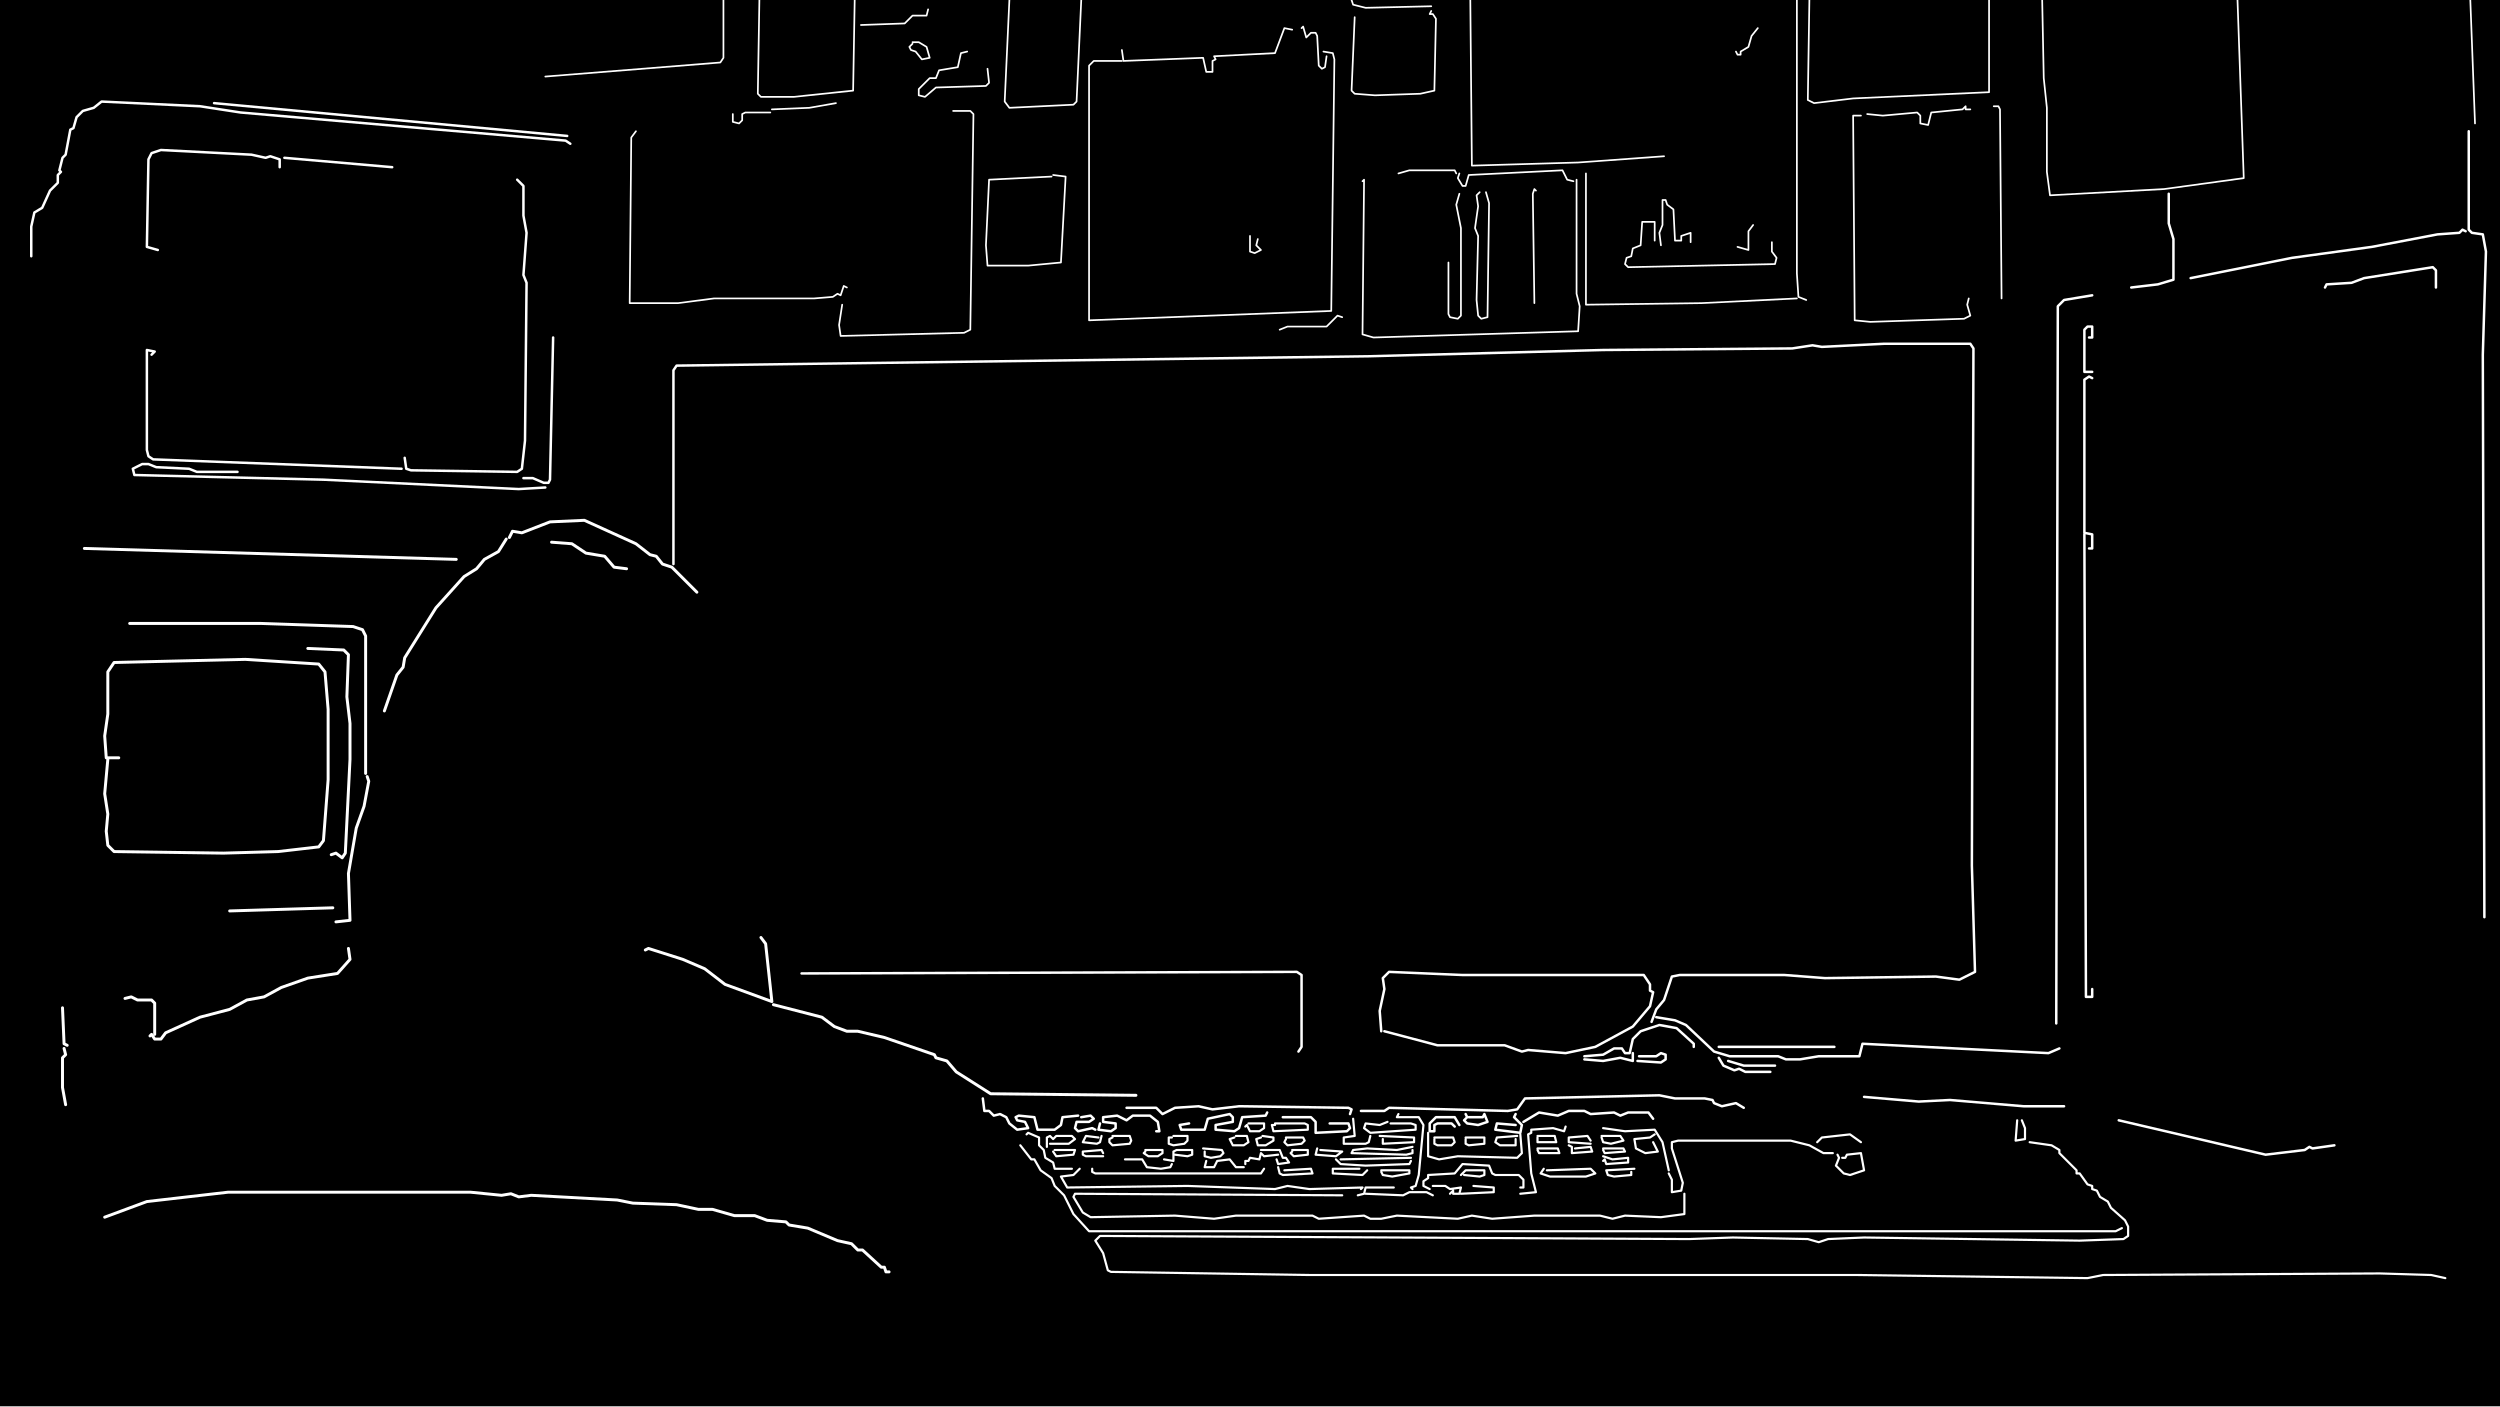
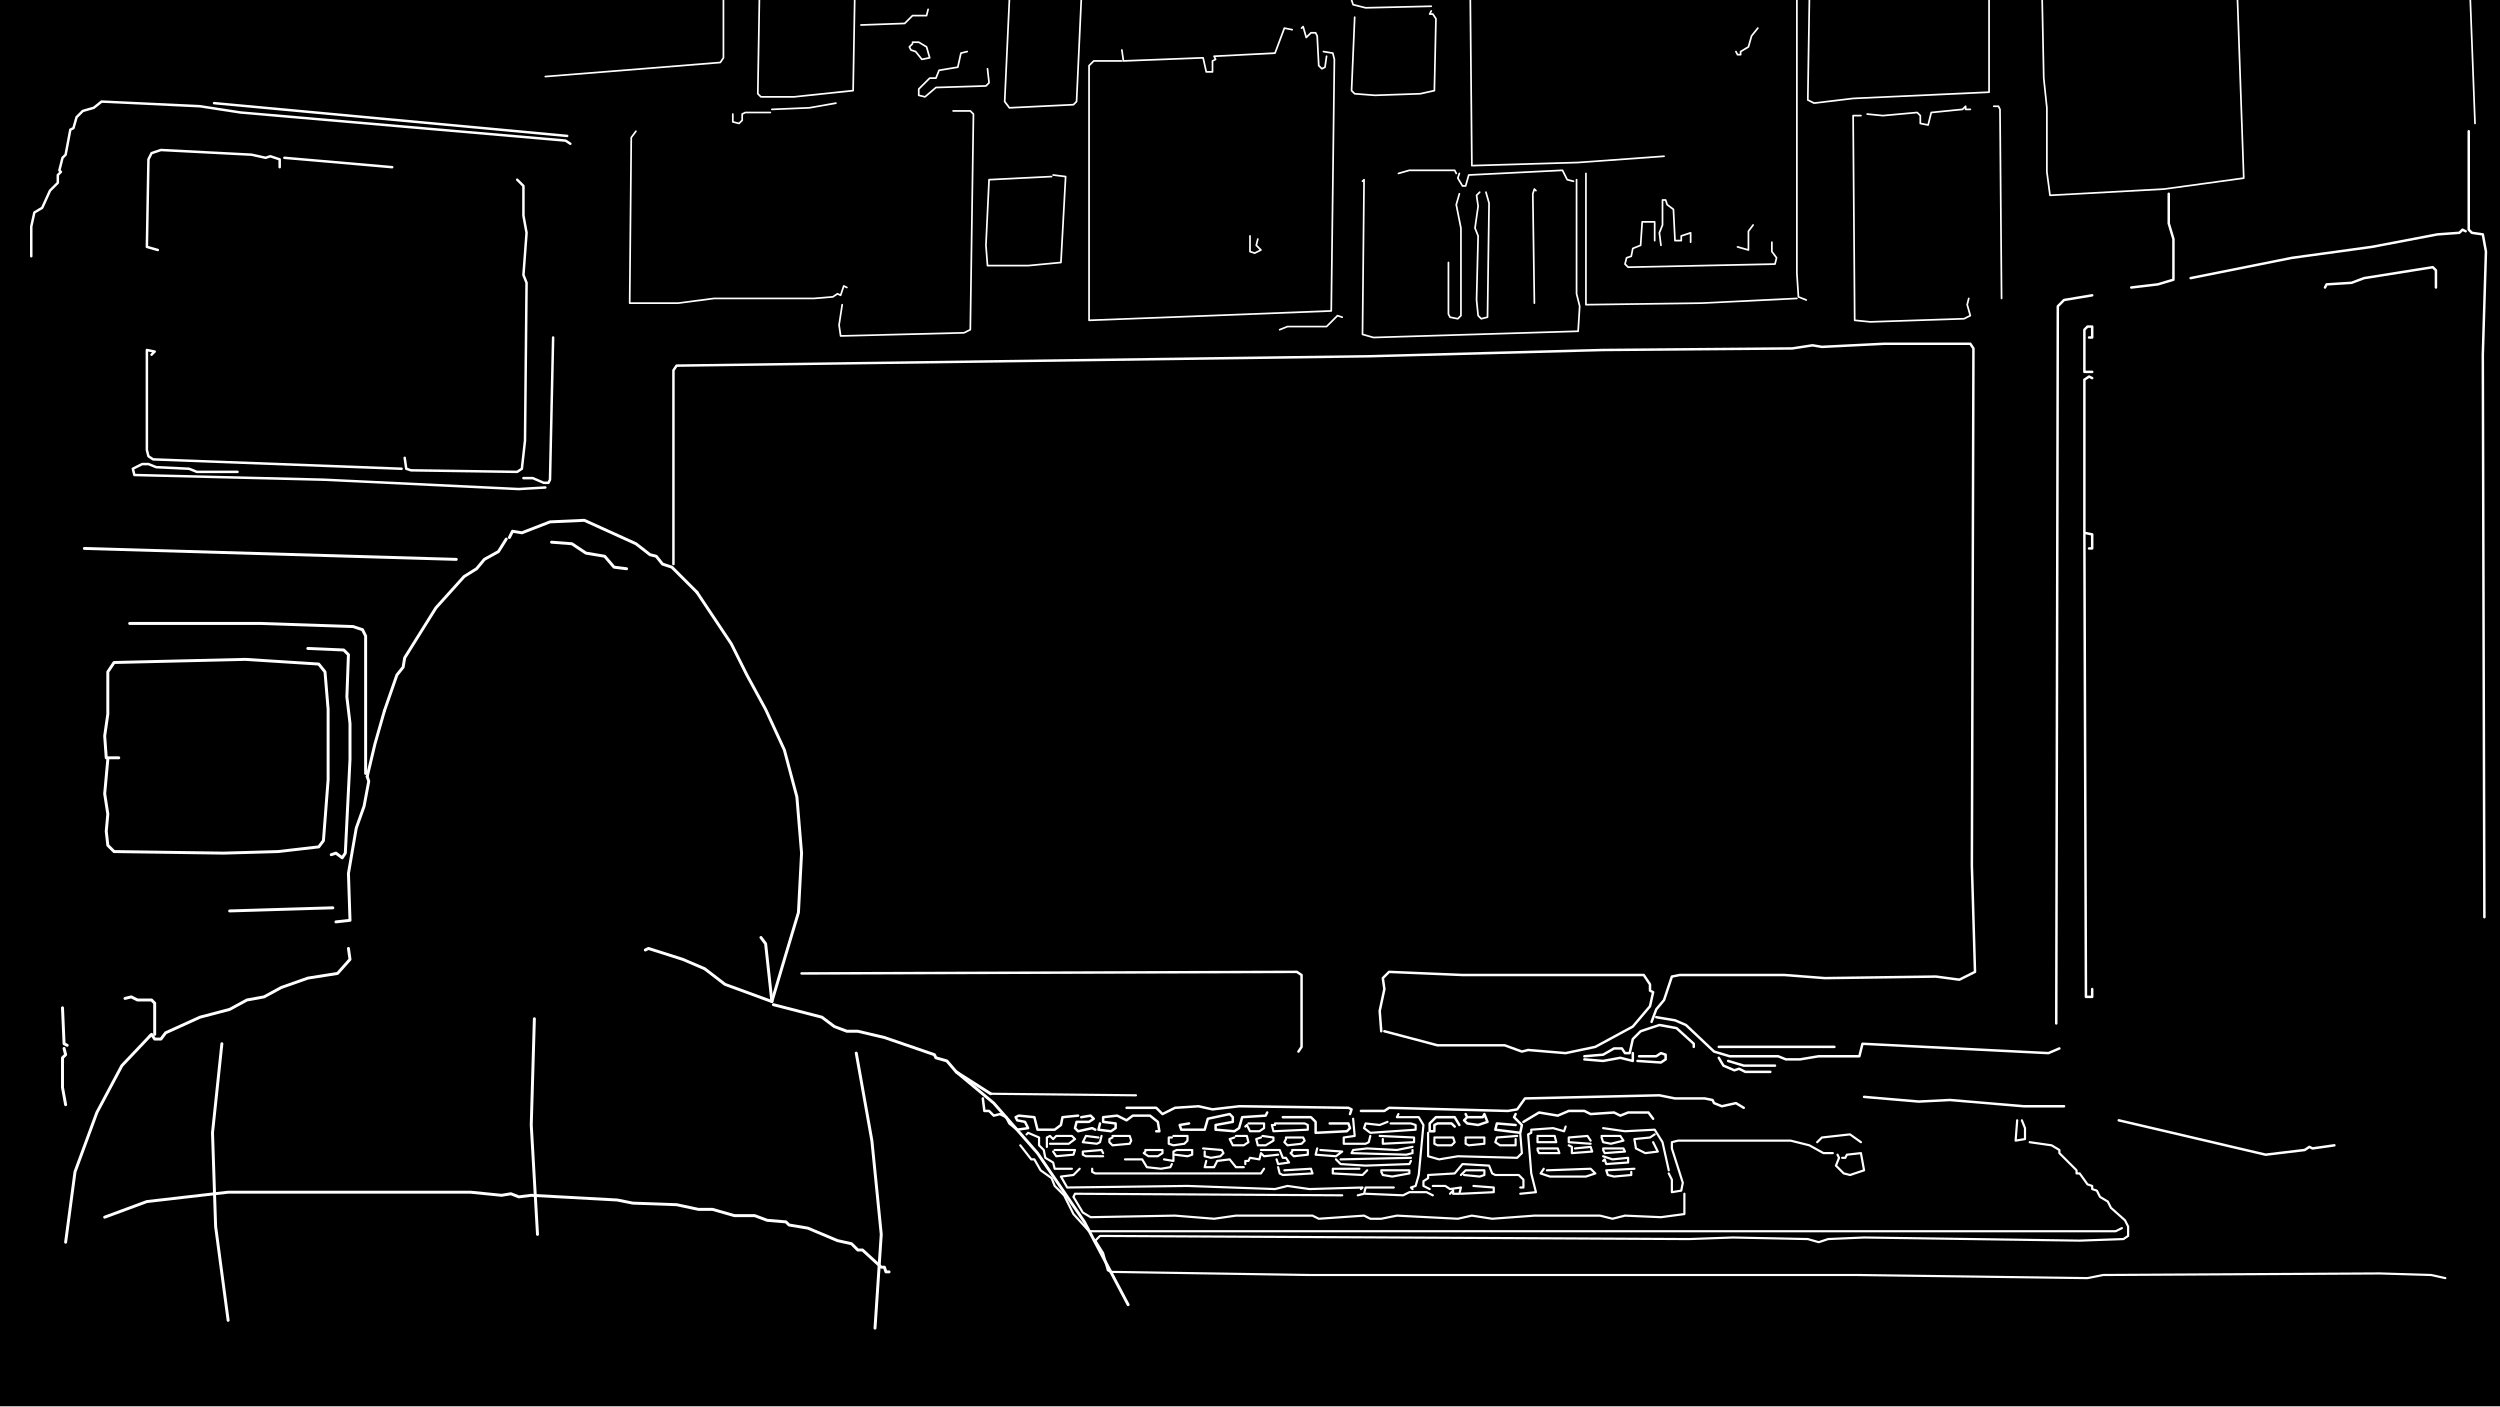
<svg xmlns="http://www.w3.org/2000/svg" viewBox="0 0 1600 900" width="1600" height="900">
  <rect class="bg" width="1600" height="900" fill="#000" />
  <g fill="none" stroke="#fff" stroke-linecap="round" stroke-linejoin="round">
    <g data-step="1" data-part="duvar" stroke-width="1.1">
      <path d="M 847 33 L 853 34 L 854 38 L 852 199 L 697 205 L 697 42 L 700 39 L 718 39" />
      <path d="M 1307 0 L 1308 50 L 1310 69 L 1310 110 L 1312 125 L 1385 121 L 1436 114 L 1432 0" />
      <path d="M 1009 115 L 1009 188 L 1011 196 L 1010 212 L 879 216 L 872 214 L 873 115 L 872 116" />
      <path d="M 542 184 L 540 183 L 538 189 L 536 188 L 533 190 L 521 191 L 457 191 L 434 194 L 403 194 L 404 88 L 407 84" />
      <path d="M 610 71 L 621 71 L 623 73 L 621 211 L 617 213 L 538 215 L 537 208 L 539 195" />
      <path d="M 1158 0 L 1157 64 L 1161 66 L 1186 63 L 1273 59 L 1273 0" />
      <path d="M 941 0 L 942 106 L 1010 104 L 1065 100" />
      <path d="M 1191 74 L 1186 74 L 1187 205 L 1197 206 L 1257 204 L 1261 202 L 1259 195 L 1260 191" />
      <path d="M 1015 111 L 1015 195 L 1089 194 L 1150 191" />
      <path d="M 674 112 L 682 113 L 679 168 L 658 170 L 632 170 L 631 157 L 633 115 L 673 113" />
      <path d="M 1150 0 L 1150 175 L 1151 190 L 1156 192" />
      <path d="M 646 0 L 643 65 L 646 69 L 687 67 L 689 65 L 692 0" />
      <path d="M 486 0 L 485 60 L 487 62 L 508 62 L 546 58 L 547 0" />
      <path d="M 1134 155 L 1134 161 L 1137 165 L 1136 169 L 1042 171 L 1040 169 L 1041 165 L 1044 164 L 1045 159 L 1050 157 L 1051 142 L 1059 142 L 1059 154" />
      <path d="M 947 123 L 945 125 L 946 132 L 944 146 L 946 151 L 945 192 L 946 202 L 948 204 L 952 203 L 953 130 L 951 123" />
      <path d="M 867 11 L 865 58 L 867 60 L 880 61 L 909 60 L 918 58 L 919 12 L 917 9 L 915 9 L 916 7" />
      <path d="M 463 0 L 463 37 L 461 40 L 349 49" />
      <path d="M 827 19 L 822 18 L 816 34 L 777 36 L 778 38 L 776 39 L 776 46 L 772 46 L 770 37 L 719 39 L 718 32" />
      <path d="M 1281 191 L 1280 70 L 1279 68 L 1276 68" />
      <path d="M 927 168 L 927 201 L 928 203 L 933 204 L 935 202 L 935 146 L 932 131 L 934 124" />
      <path d="M 619 33 L 615 34 L 613 43 L 601 45 L 599 50 L 595 50 L 588 57 L 588 61 L 592 62 L 599 56 L 631 55 L 633 53 L 632 44" />
      <path d="M 934 111 L 933 114 L 936 119 L 938 119 L 940 112 L 1000 109 L 1003 115 L 1007 116" />
      <path d="M 1082 155 L 1082 149 L 1076 151 L 1076 154 L 1072 154 L 1071 134 L 1067 131 L 1066 128 L 1064 128 L 1064 144 L 1062 149 L 1063 157" />
      <path d="M 1261 70 L 1258 70 L 1258 68 L 1256 70 L 1236 72 L 1234 80 L 1229 79 L 1229 74 L 1227 72 L 1205 74 L 1195 73" />
      <path d="M 1581 0 L 1584 79" />
      <path d="M 982 194 L 981 124 L 982 121 L 983 122" />
      <path class="fine" d="M 865 0 L 866 3 L 874 5 L 916 4" />
      <path class="fine" d="M 849 36 L 848 43 L 846 44 L 844 42 L 843 23 L 842 21 L 839 21 L 836 24 L 834 17 L 833 18" />
      <path class="fine" d="M 551 16 L 579 15 L 584 10 L 593 10 L 594 6" />
      <path class="fine" d="M 859 203 L 856 202 L 849 209 L 824 209 L 819 211" />
      <path class="fine" d="M 584 27 L 588 27 L 593 30 L 595 37 L 590 38 L 586 33 L 583 32 L 582 30 L 584 28" />
      <path class="fine" d="M 535 66 L 518 69 L 494 70" />
      <path class="fine" d="M 895 111 L 902 109 L 931 109 L 932 111" />
      <path class="fine" d="M 493 72 L 477 72 L 475 73 L 475 77 L 473 79 L 469 78 L 469 73" />
      <path class="fine" d="M 1111 33 L 1112 35 L 1114 35 L 1114 33 L 1119 30 L 1121 23 L 1125 18" />
      <path class="fine" d="M 1122 144 L 1119 148 L 1119 160 L 1112 158" />
      <path class="fine" d="M 805 153 L 804 157 L 807 160 L 803 162 L 800 161 L 800 151" />
    </g>
    <g data-step="2" data-part="ana" stroke-width="1.6">
      <path d="M 431 361 L 431 237 L 433 234 L 876 228 L 1026 224 L 1147 223 L 1160 221 L 1166 222 L 1206 220 L 1261 220 L 1263 223 L 1262 554 L 1264 622 L 1254 627 L 1239 625 L 1168 626 L 1142 624 L 1075 624 L 1070 625 L 1065 640 L 1060 646 L 1057 654" />
      <path d="M 884 660 L 883 647 L 886 633 L 885 626 L 889 622 L 936 624 L 1052 624 L 1056 630 L 1056 634 L 1058 635 L 1056 644 L 1045 657 L 1021 670 L 1002 674 L 978 672 L 974 673 L 963 669 L 920 669 L 886 660" />
      <path d="M 513 623 L 830 622 L 833 624 L 833 670 L 831 673" />
      <path d="M 1318 671 L 1311 674 L 1192 668 L 1190 676 L 1164 676 L 1152 678 L 1143 678 L 1138 676 L 1107 676 L 1097 673 L 1079 656 L 1072 653 L 1060 651" />
      <path d="M 1116 709 L 1111 706 L 1102 708 L 1097 706 L 1096 704 L 1091 703 L 1072 703 L 1062 701 L 976 703 L 971 710 L 965 711 L 889 709 L 886 711 L 871 711" />
      <path d="M 721 709 L 740 709 L 744 713 L 752 709 L 767 708 L 776 710 L 793 708 L 863 709 L 865 710 L 864 713" />
      <path d="M 1193 702 L 1228 705 L 1248 704 L 1295 708 L 1321 708" />
      <path d="M 690 714 L 680 715 L 679 720 L 675 723 L 664 723 L 662 715 L 652 714 L 650 715 L 651 717 L 656 718 L 658 722 L 651 723 L 646 719 L 644 715 L 640 713 L 636 714 L 633 711 L 630 711 L 629 703" />
      <path d="M 761 719 L 755 720 L 756 723 L 771 723 L 773 716 L 787 713 L 789 715 L 789 718 L 778 720 L 778 723 L 790 724 L 793 722 L 795 715 L 810 714 L 811 712" />
      <path d="M 1084 670 L 1084 668 L 1073 658 L 1062 656 L 1050 660 L 1045 665 L 1043 674 L 1040 674 L 1038 671 L 1033 671 L 1026 675 L 1014 676" />
      <path d="M 1058 716 L 1055 712 L 1042 712 L 1037 714 L 1033 712 L 1018 713 L 1014 711 L 1004 711 L 997 714 L 985 712 L 975 718" />
      <path d="M 740 724 L 742 724 L 741 718 L 736 714 L 725 714 L 721 717 L 715 714 L 706 715 L 706 718 L 714 719 L 714 722 L 711 724 L 703 723 L 704 719" />
      <path d="M 1100 670 L 1174 670" />
      <path d="M 821 715 L 839 715 L 842 718 L 842 725 L 862 724 L 864 722 L 863 719 L 851 719" />
      <path class="fine" d="M 934 720 L 931 715 L 919 715 L 915 719 L 915 724 L 918 724 L 918 720 L 920 719 L 929 719 L 931 721" />
      <path class="fine" d="M 970 720 L 958 719 L 957 723 L 973 725 L 974 720 L 969 715 L 970 713" />
      <path class="fine" d="M 701 723 L 699 722 L 690 724 L 688 722 L 689 718 L 697 718 L 700 716 L 698 714 L 692 715" />
      <path class="fine" d="M 1045 674 L 1045 679 L 1037 677 L 1026 679 L 1014 678" />
      <path class="fine" d="M 1049 676 L 1060 676 L 1063 674 L 1066 675 L 1066 678 L 1063 680 L 1048 679" />
      <path class="fine" d="M 1100 677 L 1103 682 L 1110 685 L 1113 684 L 1117 686 L 1133 686" />
      <path class="fine" d="M 938 713 L 939 715 L 937 717 L 939 719 L 946 720 L 952 718 L 950 713 L 949 715 L 940 715" />
      <path class="fine" d="M 1106 679 L 1116 682 L 1136 682" />
    </g>
    <g data-step="2" data-part="sag" stroke-width="1.6">
      <path d="M 1580 84 L 1580 147 L 1582 149 L 1589 150 L 1591 161 L 1589 227 L 1590 587" />
      <path d="M 1339 189 L 1321 192 L 1317 196 L 1316 655" />
      <path d="M 1339 633 L 1339 638 L 1335 638 L 1334 342" />
      <path d="M 1578 148 L 1576 147 L 1574 149 L 1560 150 L 1518 158 L 1467 165 L 1402 178" />
      <path d="M 1356 717 L 1450 739 L 1475 736 L 1478 734 L 1480 735 L 1494 733" />
      <path d="M 1339 242 L 1337 241 L 1334 243 L 1334 341 L 1339 342 L 1339 351 L 1337 351" />
      <path d="M 1559 184 L 1559 173 L 1557 171 L 1513 178 L 1505 181 L 1489 182 L 1488 184" />
      <path d="M 1388 124 L 1388 143 L 1391 153 L 1391 179 L 1381 182 L 1364 184" />
      <path class="fine" d="M 1337 216 L 1339 216 L 1339 209 L 1336 209 L 1334 211 L 1334 238 L 1339 238" />
    </g>
    <g data-step="2" data-part="sol" stroke-width="1.6">
      <path d="M 20 164 L 20 145 L 22 136 L 27 133 L 32 122 L 37 117 L 37 112 L 39 110 L 38 109 L 40 101 L 42 99 L 45 83 L 47 82 L 49 75 L 53 71 L 60 69 L 65 65 L 128 68 L 154 72 L 362 90 L 365 92" />
      <path d="M 152 302 L 126 302 L 121 300 L 100 299 L 95 297 L 91 297 L 85 300 L 86 304 L 207 307 L 332 313 L 349 312" />
      <path d="M 331 115 L 335 119 L 335 138 L 337 149 L 335 176 L 337 181 L 336 282 L 334 300 L 331 302 L 263 301 L 260 300 L 259 293" />
      <path d="M 97 227 L 99 225 L 94 224 L 94 288 L 95 292 L 98 294 L 257 300" />
      <path d="M 137 66 L 363 87" />
      <path d="M 179 107 L 179 102 L 173 100 L 170 101 L 161 99 L 103 96 L 97 98 L 95 102 L 94 158 L 101 160" />
      <path d="M 354 216 L 352 307 L 351 309 L 348 309 L 341 306 L 335 306" />
      <path d="M 182 101 L 251 107" />
    </g>
    <g data-step="3" data-part="masa" stroke-width="1.4">
      <path d="M 1299 731 L 1313 733 L 1318 736 L 1318 738 L 1329 749 L 1329 751 L 1331 751 L 1336 758 L 1339 759 L 1339 761 L 1342 762 L 1344 766 L 1349 769 L 1351 773 L 1360 781 L 1362 785 L 1362 791 L 1359 793 L 1331 794 L 1193 792 L 1170 793 L 1164 795 L 1157 793 L 1109 792 L 1081 793 L 704 791 L 701 794 L 706 802 L 709 813 L 711 814 L 838 816 L 1189 816 L 1336 818 L 1346 816 L 1523 815 L 1556 816 L 1565 818" />
      <path d="M 1358 786 L 1354 788 L 697 788 L 687 777 L 681 765 L 675 759 L 673 754 L 666 749 L 662 742 L 660 742 L 653 733" />
      <path d="M 1078 764 L 1078 777 L 1063 779 L 1040 778 L 1032 780 L 1024 778 L 982 778 L 955 780 L 942 778 L 933 780 L 894 778 L 884 780 L 877 780 L 873 778 L 844 780 L 840 778 L 791 778 L 777 780 L 752 778 L 698 779 L 693 776 L 687 766 L 688 764 L 859 765" />
      <path d="M 691 748 L 687 752 L 679 753 L 683 760 L 760 759 L 816 761 L 824 759 L 838 761 L 872 760 L 871 761" />
      <path d="M 1173 738 L 1167 738 L 1158 733 L 1146 730 L 1074 730 L 1070 731 L 1070 735 L 1077 757 L 1076 762 L 1070 763 L 1070 755 L 1068 751" />
      <path d="M 699 748 L 699 750 L 701 751 L 807 751 L 809 748" />
      <path d="M 973 760 L 975 760 L 975 755 L 972 752 L 957 752 L 955 751 L 953 746 L 936 745 L 931 751 L 914 752 L 914 754 L 911 756 L 911 759 L 915 761" />
      <path d="M 914 725 L 914 740 L 921 742 L 933 740 L 971 741 L 974 738 L 973 726" />
      <path d="M 904 734 L 894 736 L 875 735 L 866 736 L 865 738 L 900 739 L 904 738 L 904 736" />
      <path d="M 1002 721 L 1001 724 L 994 722 L 980 723 L 980 725 L 978 726 L 980 751 L 983 763 L 973 764" />
      <path d="M 890 719 L 903 719 L 906 720 L 906 723 L 877 725 L 873 722 L 874 719 L 883 720 L 888 718" />
      <path d="M 990 749 L 1018 748 L 1021 751 L 1015 753 L 992 753 L 986 751 L 988 748" />
      <path d="M 895 713 L 894 715 L 908 715 L 911 720 L 908 752 L 906 759 L 903 760 L 904 761" />
      <path class="fine" d="M 1068 749 L 1064 731 L 1059 723 L 1040 724 L 1026 722" />
      <path class="fine" d="M 1176 739 L 1177 741 L 1175 746 L 1180 751 L 1184 752 L 1193 749 L 1191 738 L 1182 739 L 1181 741 L 1179 741" />
      <path class="fine" d="M 816 719 L 835 719 L 837 720 L 837 723 L 815 724 L 814 720 L 816 720" />
      <path class="fine" d="M 855 742 L 858 745 L 874 746 L 902 745 L 903 743" />
      <path class="fine" d="M 883 727 L 905 728 L 905 731 L 885 732 L 885 729" />
      <path class="fine" d="M 917 765 L 913 763 L 902 763 L 898 765 L 874 764" />
      <path class="fine" d="M 686 748 L 675 748 L 674 744 L 669 741 L 668 736 L 665 733 L 665 728 L 658 725 L 657 726" />
      <path class="fine" d="M 818 747 L 819 751 L 821 752 L 840 751 L 839 748 L 822 749" />
      <path class="fine" d="M 670 734 L 670 728 L 672 727 L 674 729 L 676 727 L 686 727 L 688 729 L 684 732 L 672 732" />
      <path class="fine" d="M 858 742 L 903 741" />
      <path class="fine" d="M 877 727 L 876 731 L 874 732 L 860 732 L 860 728 L 867 727 L 866 716" />
      <path class="fine" d="M 1059 726 L 1056 728 L 1046 729 L 1047 735 L 1053 738 L 1061 737 L 1058 731" />
      <path class="fine" d="M 870 748 L 853 748 L 853 751 L 872 752 L 875 749" />
      <path class="fine" d="M 884 749 L 902 749 L 902 751 L 891 753 L 885 752 L 884 750" />
      <path class="fine" d="M 1046 748 L 1028 749 L 1029 752 L 1033 753 L 1044 752 L 1044 750" />
      <path class="fine" d="M 745 742 L 751 743 L 751 737 L 753 736 L 763 736 L 763 739 L 760 740 L 752 739" />
      <path class="fine" d="M 1026 740 L 1032 742 L 1042 741 L 1042 744 L 1028 745 L 1027 742 L 1026 743" />
      <path class="fine" d="M 843 735 L 842 739 L 855 740 L 859 737 L 845 736" />
      <path class="fine" d="M 943 759 L 956 760 L 956 763 L 935 764" />
      <path class="fine" d="M 817 742 L 818 745 L 825 744 L 823 741 L 821 741 L 819 736 L 807 736" />
      <path class="fine" d="M 712 727 L 723 727 L 724 730 L 723 732 L 712 733 L 710 731 L 710 729 L 712 728" />
      <path class="fine" d="M 750 745 L 749 747 L 743 748 L 734 747 L 731 742 L 720 742" />
      <path class="fine" d="M 772 743 L 771 747 L 777 747 L 779 743 L 787 742 L 791 747 L 796 747" />
      <path class="fine" d="M 1004 733 L 1006 734 L 1006 738 L 1019 737 L 1018 734 L 1008 735" />
      <path class="fine" d="M 971 727 L 958 728 L 957 731 L 960 733 L 970 733 L 970 729" />
      <path class="fine" d="M 1291 717 L 1290 730 L 1296 729 L 1296 722 L 1294 717" />
      <path class="fine" d="M 1018 732 L 1004 731 L 1004 728 L 1016 727 L 1018 730" />
      <path class="fine" d="M 1025 727 L 1037 727 L 1039 730 L 1031 732 L 1026 731 L 1025 728" />
      <path class="fine" d="M 1191 731 L 1184 726 L 1166 728 L 1163 731" />
      <path class="fine" d="M 917 759 L 925 759 L 928 761 L 935 760 L 934 764 L 930 764 L 930 762 L 928 764" />
      <path class="fine" d="M 770 735 L 782 736 L 783 738 L 781 740 L 775 741 L 771 740 L 771 737" />
      <path class="fine" d="M 984 727 L 995 727 L 996 731 L 984 731 L 984 728" />
      <path class="fine" d="M 935 752 L 938 749 L 950 749 L 950 752 L 947 753 L 937 752" />
      <path class="fine" d="M 823 728 L 834 728 L 835 730 L 833 732 L 824 733 L 822 731 L 823 729" />
      <path class="fine" d="M 918 728 L 930 728 L 931 731 L 929 733 L 920 733 L 918 732 L 918 729" />
      <path class="fine" d="M 751 727 L 760 727 L 760 730 L 758 732 L 751 733 L 748 732 L 748 728 L 750 728" />
      <path class="fine" d="M 791 727 L 798 727 L 799 731 L 796 733 L 789 733 L 787 729 L 790 728" />
      <path class="fine" d="M 984 735 L 997 735 L 998 738 L 985 738 L 984 736" />
      <path class="fine" d="M 706 740 L 695 740 L 693 739 L 693 737 L 705 736 L 706 738" />
      <path class="fine" d="M 675 736 L 688 736 L 687 739 L 676 740 L 674 737" />
      <path class="fine" d="M 705 727 L 704 731 L 702 732 L 693 731 L 695 727 L 703 728" />
      <path class="fine" d="M 938 728 L 950 728 L 950 732 L 940 733 L 938 732 L 938 729" />
      <path class="fine" d="M 1026 735 L 1039 735 L 1040 737 L 1027 738 L 1026 736" />
      <path class="fine" d="M 799 719 L 809 719 L 809 722 L 806 724 L 800 724 L 798 720 L 797 721" />
      <path class="fine" d="M 797 745 L 797 743 L 799 743 L 800 741 L 806 742 L 807 738 L 809 740 L 818 739" />
      <path class="fine" d="M 808 727 L 815 728 L 815 730 L 810 733 L 805 733 L 804 729 L 807 728" />
      <path class="fine" d="M 892 760 L 874 760 L 873 764 L 869 765" />
      <path class="fine" d="M 827 736 L 837 736 L 837 739 L 828 740 L 826 738 L 827 737" />
      <path class="fine" d="M 733 736 L 744 736 L 744 738 L 741 740 L 735 740 L 732 738 L 733 737" />
+       <path d="M 634 700 L 727 701" />
    </g>
-     <g data-step="4" data-part="kisi" stroke-width="1.9">
+     <g data-step="1.5" data-part="kisi" data-actor="person" stroke-width="1.9">
+       <g data-actor="person-body">
+         <path d="M 223 607 L 224 614 L 216 623 L 197 626 L 180 632 L 169 638 L 158 640 L 147 646 L 128 651 L 106 661 L 103 665 L 99 665 L 97 662 L 96 663" />
+         <path d="M 495 643 L 526 651 L 534 657 L 542 660 L 549 660 L 566 664 L 598 675 L 599 677 L 606 679 L 612 686 L 634 700" />
+         <path d="M 96 663 L 78 682 L 62 712 L 48 750 L 42 795" />
+         <path d="M 612 686 L 636 706 L 664 738 L 694 782 L 722 835" />
+         <path data-standing-only="true" d="M 142 668 L 136 725 L 138 785 L 146 845" />
+         <path data-standing-only="true" d="M 548 674 L 558 730 L 564 790 L 560 850" />
+         <path class="fine" data-standing-only="true" d="M 342 652 L 340 720 L 344 790" />
+       </g>
+       <g data-actor="person-hood">
+         <path d="M 324 345 L 319 353 L 310 358 L 305 364 L 297 369 L 279 389 L 259 421 L 258 427 L 254 432 L 246 455" />
+         <path d="M 246 455 L 240 476 L 235 497" />
+         <path d="M 235 497 L 236 500 L 233 516 L 228 530 L 223 559 L 224 589 L 215 590" />
+         <path d="M 326 344 L 328 340 L 334 341 L 352 334 L 374 333 L 407 348 L 416 355 L 420 356 L 424 361 L 430 363 L 446 379" />
+         <path class="fine" d="M 401 364 L 393 363 L 387 356 L 375 354 L 366 348 L 353 347" />
+         <path d="M 446 379 L 456 394 L 468 412 L 478 432 L 490 454 L 502 480 L 510 510 L 513 546 L 511 584 L 502 614 L 494 641" />
+         <path d="M 413 608 L 415 607 L 437 614 L 451 620 L 464 630 L 494 641 L 490 604 L 487 600" />
+       </g>
+     </g>
+     <g data-step="2.2" data-part="sandalye" data-actor="chair" stroke-width="1.9">
      <path d="M 569 814 L 567 814 L 566 811 L 564 811 L 552 800 L 549 800 L 545 796 L 536 794 L 517 786 L 505 784 L 503 782 L 491 781 L 483 778 L 470 778 L 456 774 L 447 774 L 433 771 L 405 770 L 395 768 L 340 765 L 332 766 L 327 764 L 321 765 L 301 763 L 146 763 L 94 769 L 67 779" />
+     </g>
+     <g data-step="4" data-part="sol-alt" stroke-width="1.9">
      <path d="M 76 485 L 68 485 L 67 471 L 69 457 L 69 430 L 73 424 L 157 422 L 204 425 L 208 430 L 210 454 L 210 499 L 207 538 L 204 542 L 178 545 L 143 546 L 73 545 L 69 541 L 68 532 L 69 521 L 67 508 L 69 486" />
-       <path d="M 495 643 L 526 651 L 534 657 L 542 660 L 549 660 L 566 664 L 598 675 L 599 677 L 606 679 L 612 686 L 634 700 L 727 701" />
      <path d="M 83 399 L 167 399 L 226 401 L 232 403 L 234 407 L 234 495" />
      <path d="M 54 351 L 292 358" />
-       <path d="M 324 345 L 319 353 L 310 358 L 305 364 L 297 369 L 279 389 L 259 421 L 258 427 L 254 432 L 246 455" />
-       <path d="M 223 607 L 224 614 L 216 623 L 197 626 L 180 632 L 169 638 L 158 640 L 147 646 L 128 651 L 106 661 L 103 665 L 99 665 L 97 662 L 96 663" />
      <path d="M 197 415 L 220 416 L 223 419 L 222 446 L 224 463 L 224 486 L 221 546 L 219 549 L 215 546 L 212 547" />
-       <path d="M 326 344 L 328 340 L 334 341 L 352 334 L 374 333 L 407 348 L 416 355 L 420 356 L 424 361 L 430 363 L 446 379" />
-       <path d="M 413 608 L 415 607 L 437 614 L 451 620 L 464 630 L 494 641 L 490 604 L 487 600" />
-       <path d="M 235 497 L 236 500 L 233 516 L 228 530 L 223 559 L 224 589 L 215 590" />
      <path class="fine" d="M 213 581 L 147 583" />
-       <path class="fine" d="M 401 364 L 393 363 L 387 356 L 375 354 L 366 348 L 353 347" />
      <path class="fine" d="M 80 639 L 84 638 L 88 640 L 97 640 L 99 642 L 99 662" />
      <path class="fine" d="M 41 671 L 42 675 L 40 677 L 40 696 L 42 707" />
      <path class="fine" d="M 40 645 L 41 668 L 43 669" />
    </g>
  </g>
</svg>
